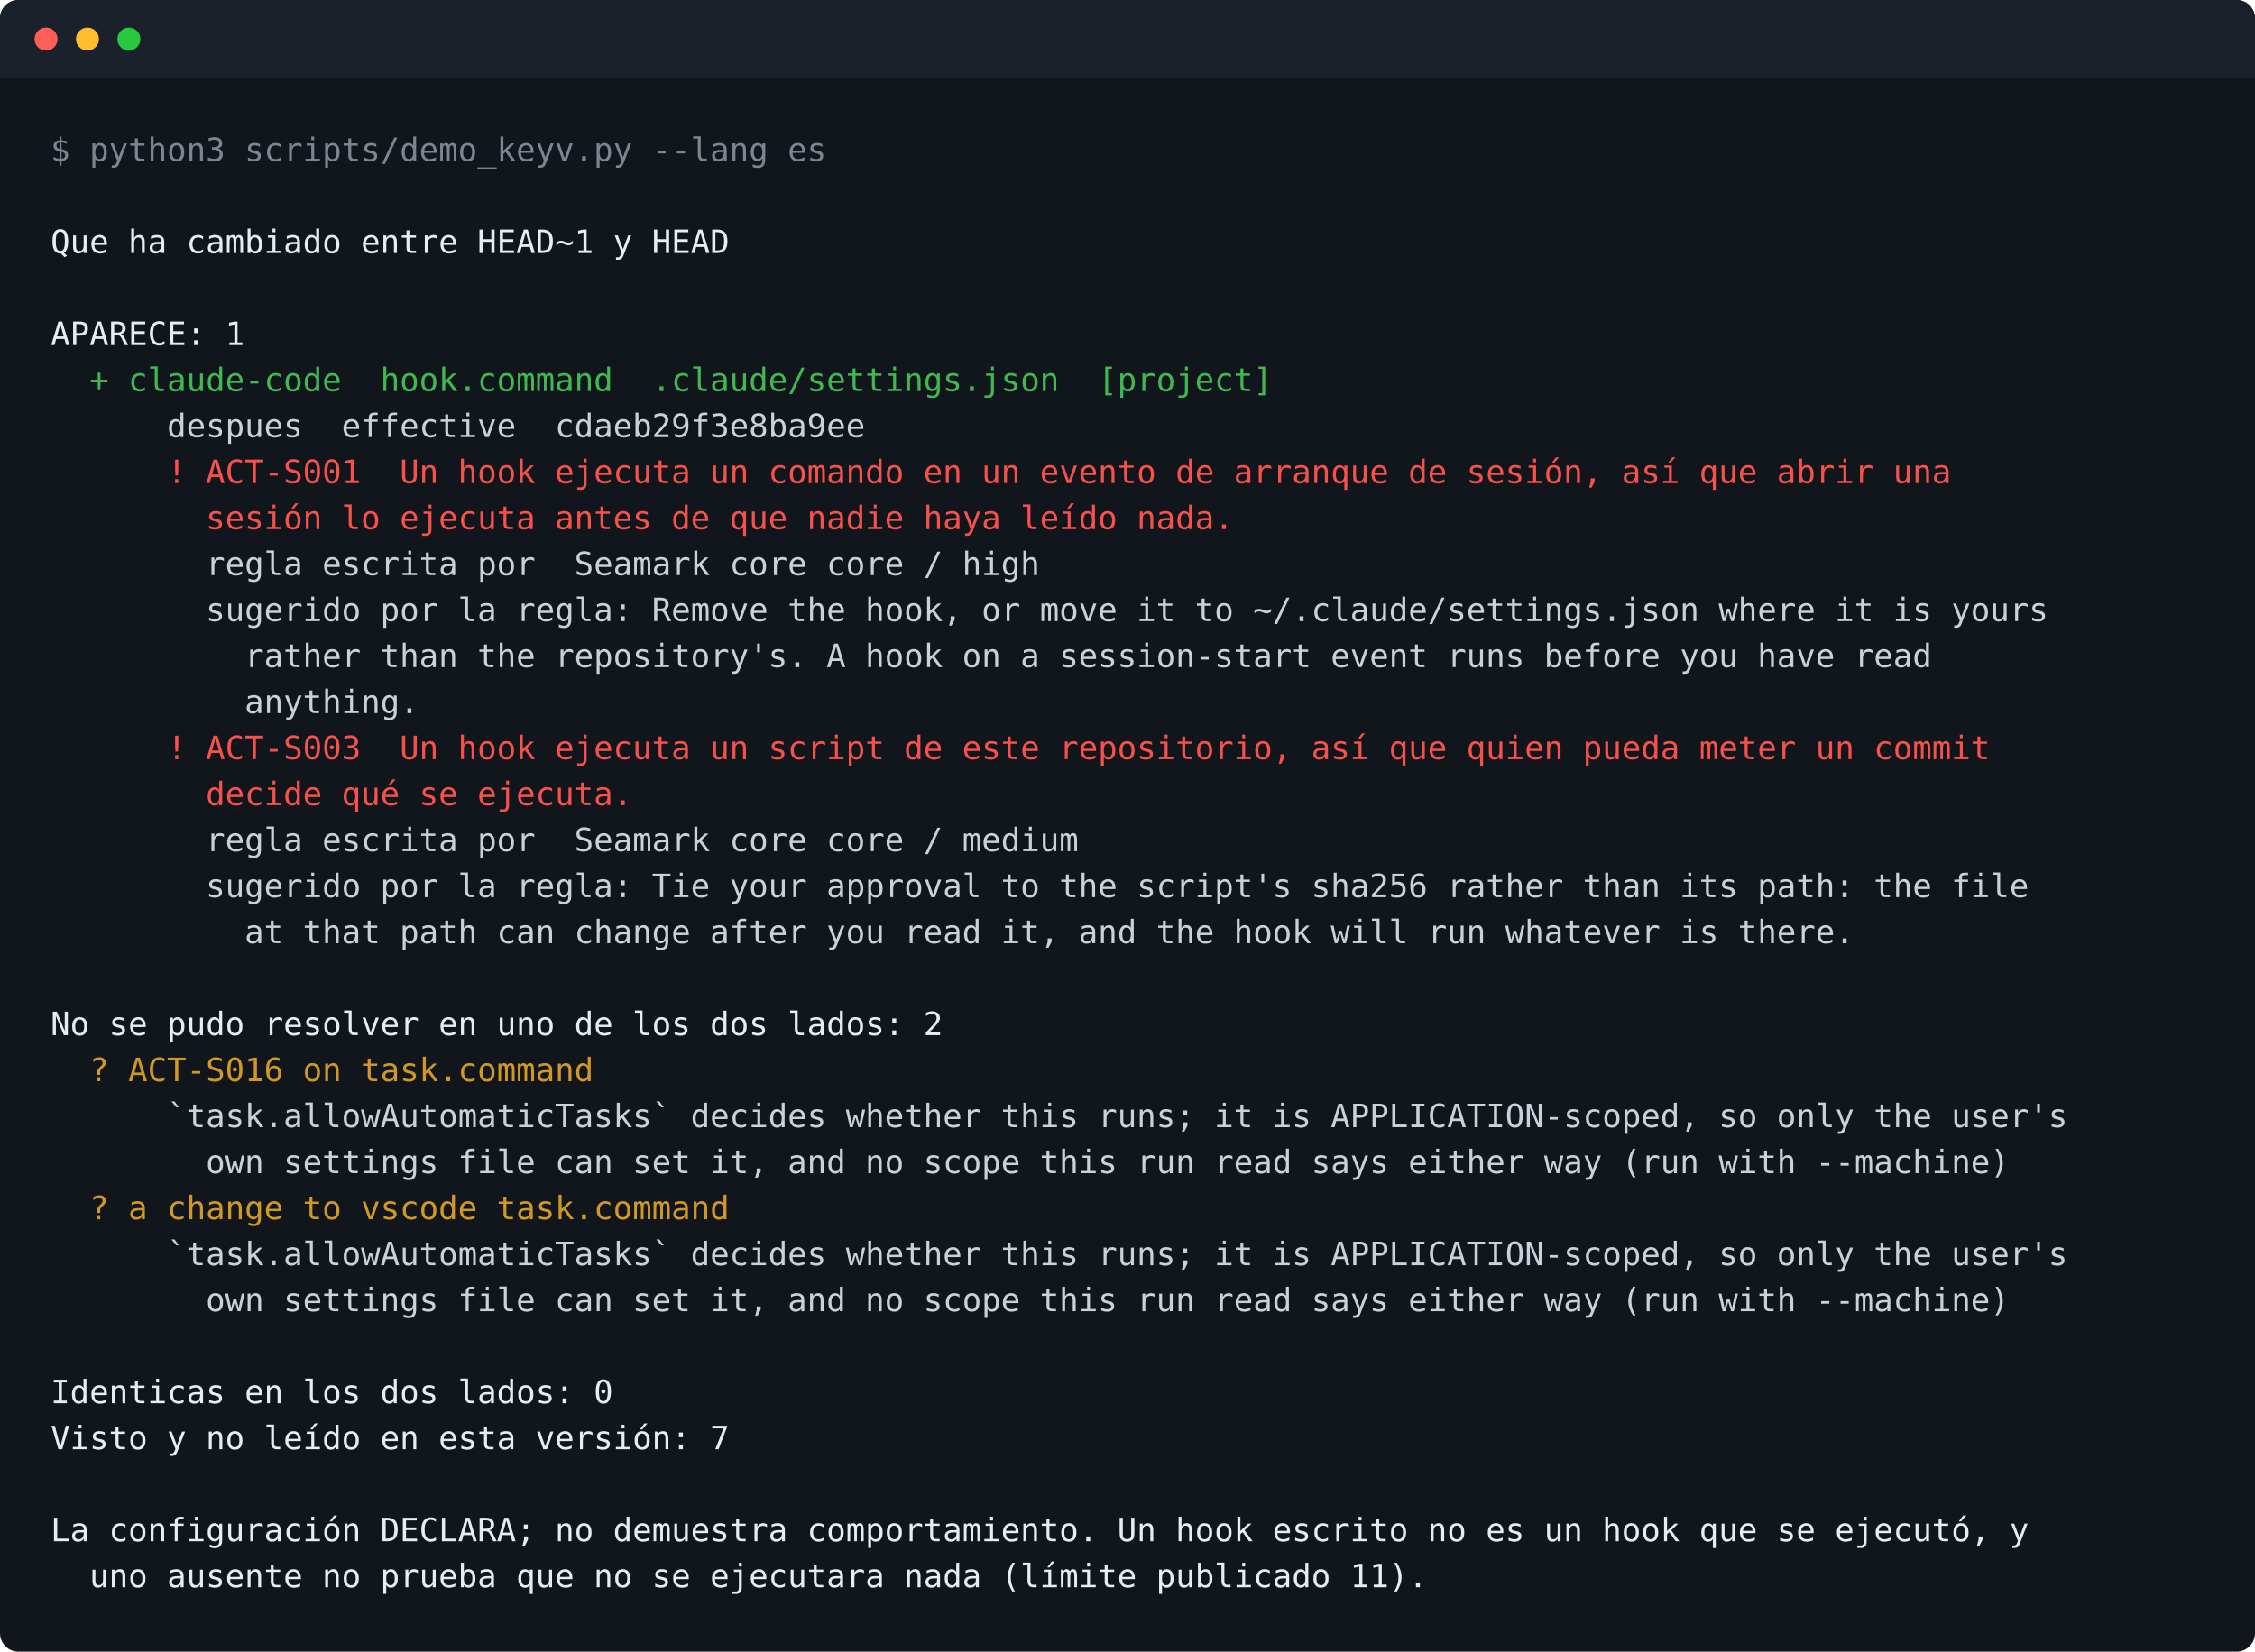
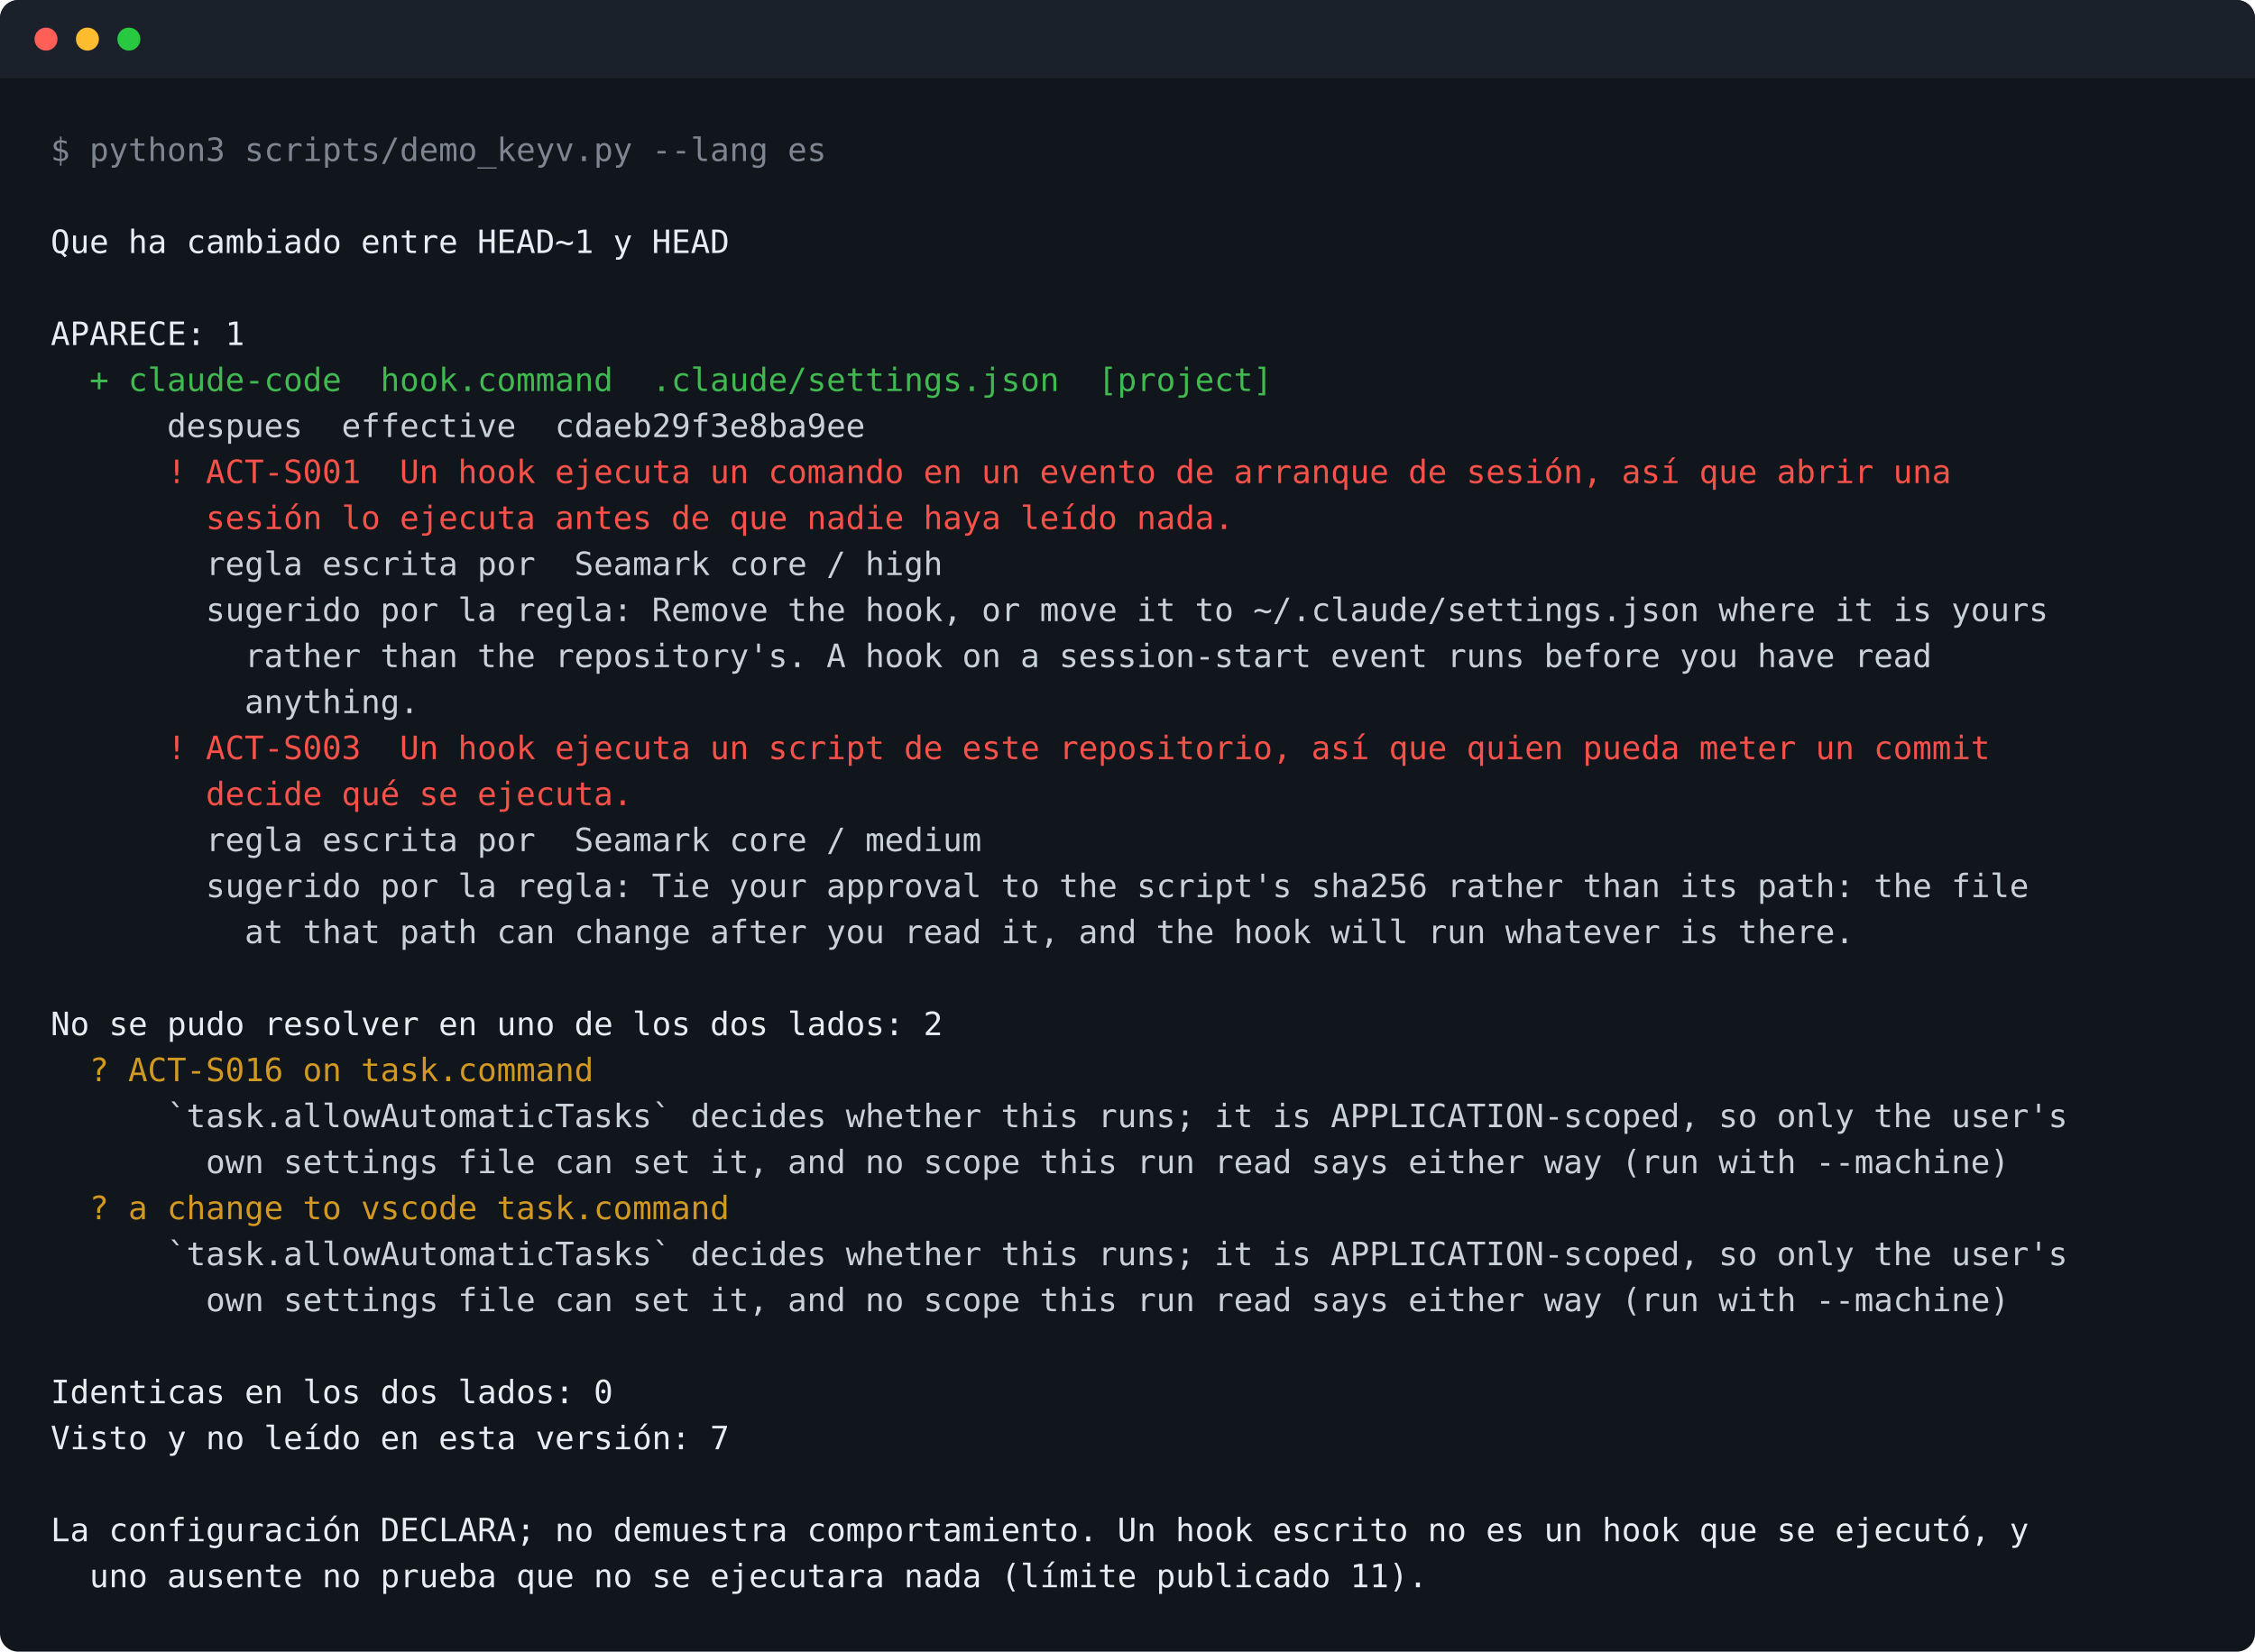
<svg xmlns="http://www.w3.org/2000/svg" width="980" height="718" viewBox="0 0 980 718" role="img" aria-label="The output of python3 scripts/demo_keyv.py --lang es">
  <rect width="980" height="718" rx="8" fill="#11151c" />
  <path d="M0 8a8 8 0 0 1 8-8h964a8 8 0 0 1 8 8v26H0z" fill="#1b212b" />
  <circle cx="20" cy="17" r="5" fill="#ff5f57" />
  <circle cx="38" cy="17" r="5" fill="#febc2e" />
  <circle cx="56" cy="17" r="5" fill="#28c840" />
  <g font-family="ui-monospace, SFMono-Regular, Menlo, Consolas, DejaVu Sans Mono, monospace" font-size="14">
    <text x="22" y="70" fill="#7d8590" xml:space="preserve">$ python3 scripts/demo_keyv.py --lang es</text>
    <text x="22" y="110" fill="#e6edf3" xml:space="preserve">Que ha cambiado entre HEAD~1 y HEAD</text>
    <text x="22" y="150" fill="#e6edf3" xml:space="preserve">APARECE: 1</text>
    <text x="22" y="170" fill="#3fb950" xml:space="preserve">  + claude-code  hook.command  .claude/settings.json  [project]</text>
    <text x="22" y="190" fill="#c9d1d9" xml:space="preserve">      despues  effective  cdaeb29f3e8ba9ee</text>
    <text x="22" y="210" fill="#f85149" xml:space="preserve">      ! ACT-S001  Un hook ejecuta un comando en un evento de arranque de sesión, así que abrir una</text>
    <text x="22" y="230" fill="#f85149" xml:space="preserve">        sesión lo ejecuta antes de que nadie haya leído nada.</text>
-     <text x="22" y="250" fill="#c9d1d9" xml:space="preserve">        regla escrita por  Seamark core core / high</text>
+     <text x="22" y="250" fill="#c9d1d9" xml:space="preserve">        regla escrita por  Seamark core / high</text>
    <text x="22" y="270" fill="#c9d1d9" xml:space="preserve">        sugerido por la regla: Remove the hook, or move it to ~/.claude/settings.json where it is yours</text>
    <text x="22" y="290" fill="#c9d1d9" xml:space="preserve">          rather than the repository's. A hook on a session-start event runs before you have read</text>
    <text x="22" y="310" fill="#c9d1d9" xml:space="preserve">          anything.</text>
    <text x="22" y="330" fill="#f85149" xml:space="preserve">      ! ACT-S003  Un hook ejecuta un script de este repositorio, así que quien pueda meter un commit</text>
    <text x="22" y="350" fill="#f85149" xml:space="preserve">        decide qué se ejecuta.</text>
-     <text x="22" y="370" fill="#c9d1d9" xml:space="preserve">        regla escrita por  Seamark core core / medium</text>
+     <text x="22" y="370" fill="#c9d1d9" xml:space="preserve">        regla escrita por  Seamark core / medium</text>
    <text x="22" y="390" fill="#c9d1d9" xml:space="preserve">        sugerido por la regla: Tie your approval to the script's sha256 rather than its path: the file</text>
    <text x="22" y="410" fill="#c9d1d9" xml:space="preserve">          at that path can change after you read it, and the hook will run whatever is there.</text>
    <text x="22" y="450" fill="#e6edf3" xml:space="preserve">No se pudo resolver en uno de los dos lados: 2</text>
    <text x="22" y="470" fill="#d29922" xml:space="preserve">  ? ACT-S016 on task.command</text>
    <text x="22" y="490" fill="#c9d1d9" xml:space="preserve">      `task.allowAutomaticTasks` decides whether this runs; it is APPLICATION-scoped, so only the user's</text>
    <text x="22" y="510" fill="#c9d1d9" xml:space="preserve">        own settings file can set it, and no scope this run read says either way (run with --machine)</text>
    <text x="22" y="530" fill="#d29922" xml:space="preserve">  ? a change to vscode task.command</text>
    <text x="22" y="550" fill="#c9d1d9" xml:space="preserve">      `task.allowAutomaticTasks` decides whether this runs; it is APPLICATION-scoped, so only the user's</text>
    <text x="22" y="570" fill="#c9d1d9" xml:space="preserve">        own settings file can set it, and no scope this run read says either way (run with --machine)</text>
    <text x="22" y="610" fill="#e6edf3" xml:space="preserve">Identicas en los dos lados: 0</text>
    <text x="22" y="630" fill="#e6edf3" xml:space="preserve">Visto y no leído en esta versión: 7</text>
    <text x="22" y="670" fill="#e6edf3" xml:space="preserve">La configuración DECLARA; no demuestra comportamiento. Un hook escrito no es un hook que se ejecutó, y</text>
    <text x="22" y="690" fill="#e6edf3" xml:space="preserve">  uno ausente no prueba que no se ejecutara nada (límite publicado 11).</text>
  </g>
</svg>
